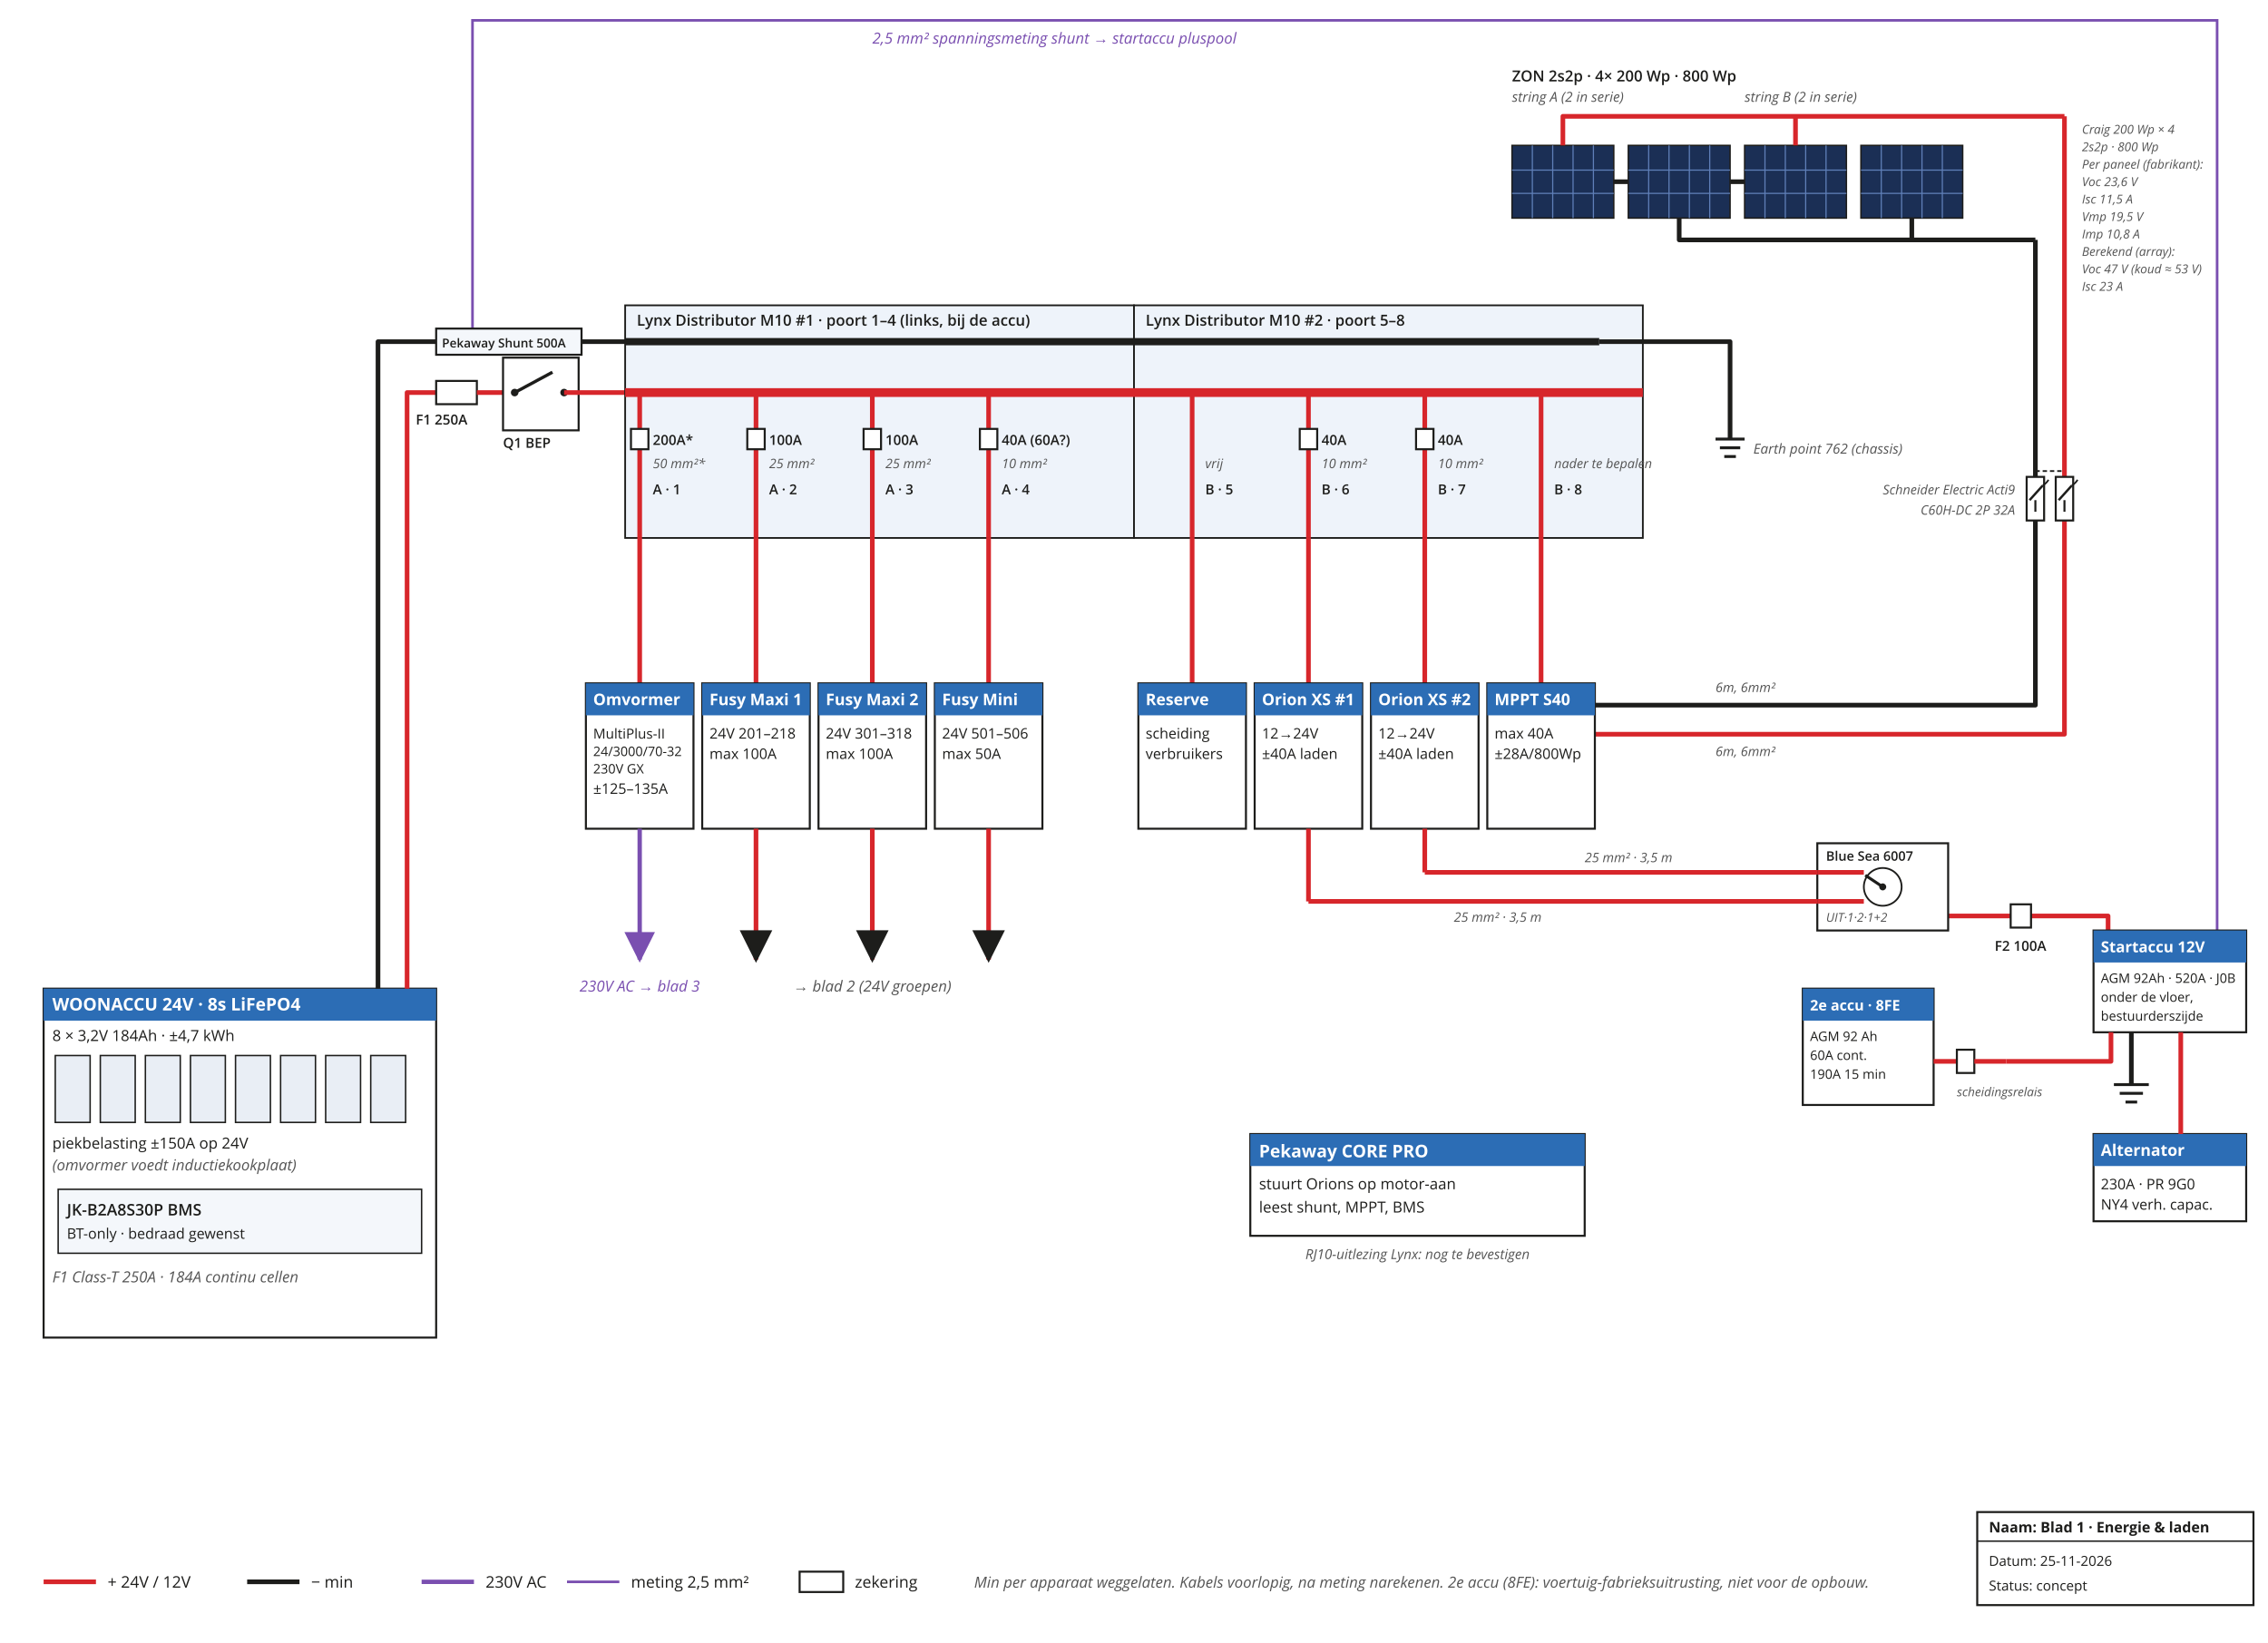
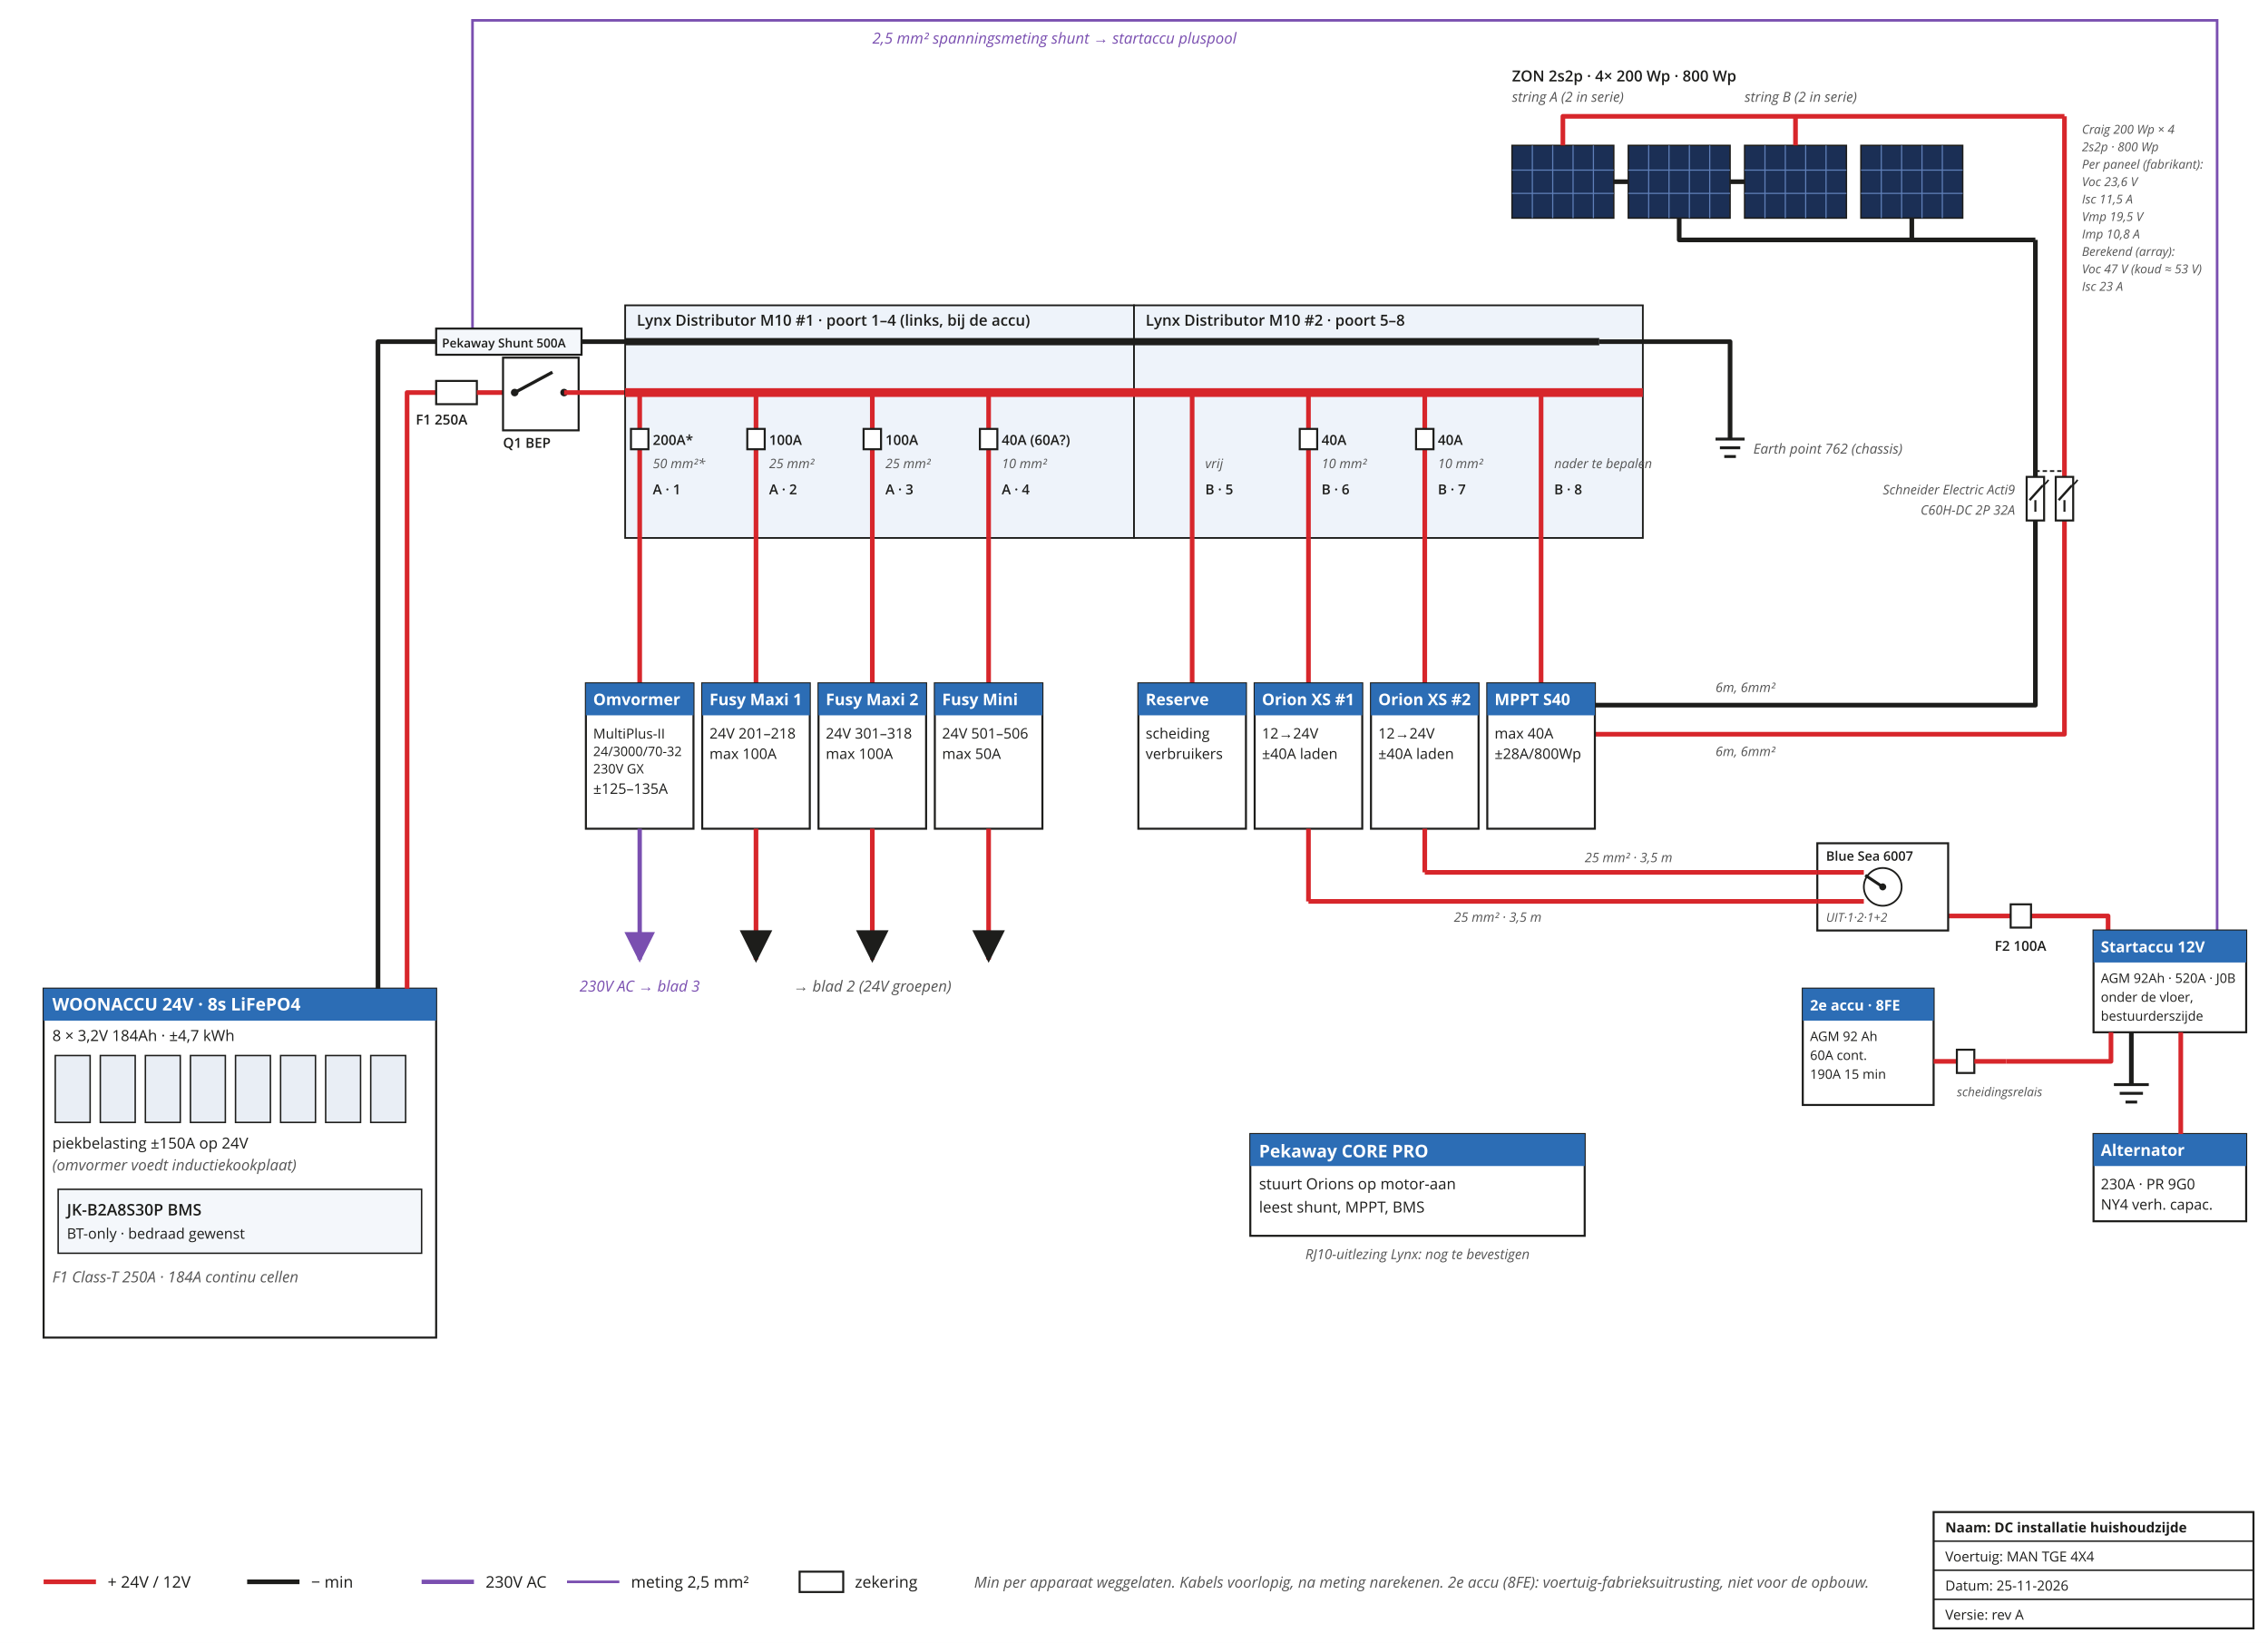
<svg xmlns="http://www.w3.org/2000/svg" viewBox="0 0 1560 1130" role="img" aria-label="Blad 1 energie en laden: woonaccu links onder, Lynx A en B midden met poorten 1 tot 8, zon 2s2p rechtsboven, 12V voertuigdelen rechts.">
  <rect width="100%" height="100%" fill="#fff" />
  <defs>
    <style>.p{stroke:#d7262b;stroke-width:3.2;fill:none;stroke-linejoin:round}
.n{stroke:#1d1d1b;stroke-width:3.2;fill:none;stroke-linejoin:round}
.ac{stroke:#7a4fb0;stroke-width:3;fill:none}
.box{fill:#fff;stroke:#1d1d1b;stroke-width:1.4}
.hd{fill:#2c6db5}
.ht{fill:#fff;font:700 12px 'Open Sans',Arial,sans-serif}
.bt{fill:#1d1d1b;font:400 11px 'Open Sans',Arial,sans-serif}
.lb{fill:#1d1d1b;font:600 11px 'Open Sans',Arial,sans-serif}
.cb{fill:#555;font:italic 400 10.5px 'Open Sans',Arial,sans-serif}
.fz{fill:#fff;stroke:#1d1d1b;stroke-width:1.4}
.fr{fill:#eef3fa;stroke:#1d1d1b;stroke-width:1.2}
.pv{fill:#1b2f55;stroke:#1d1d1b}
</style>
    <marker id="ar" viewBox="0 0 10 10" refX="9" refY="5" markerWidth="7" markerHeight="7" orient="auto-start-reverse">
      <path d="M0 0L10 5L0 10z" fill="#1d1d1b" />
    </marker>
    <marker id="arp" viewBox="0 0 10 10" refX="9" refY="5" markerWidth="7" markerHeight="7" orient="auto-start-reverse">
      <path d="M0 0L10 5L0 10z" fill="#7a4fb0" />
    </marker>
    <g id="pvp">
      <rect width="70" height="50" class="pv" />
      <path d="M0 17H70M0 33H70M14 0V50M28 0V50M42 0V50M56 0V50" stroke="#5f7fb8" stroke-width=".8" />
    </g>
  </defs>
  <g transform="translate(0,40)">
    <use href="#pvp" x="1040" y="60" />
    <use href="#pvp" x="1120" y="60" />
    <use href="#pvp" x="1200" y="60" />
    <use href="#pvp" x="1280" y="60" />
    <path d="M1110 85H1120" class="n" />
    <path d="M1190 85H1200" class="n" />
    <path d="M1075 60V40H1420" class="p" />
    <path d="M1155 110V125H1400" class="n" />
    <path d="M1235 60V40" class="p" />
    <path d="M1315 110V125" class="n" />
    <text x="1432" y="52" class="cb" style="font-size:8.5px">Craig 200 Wp × 4</text>
    <text x="1432" y="64" class="cb" style="font-size:8.5px">2s2p · 800 Wp</text>
    <text x="1432" y="76" class="cb" style="font-size:8.5px">Per paneel (fabrikant):</text>
    <text x="1432" y="88" class="cb" style="font-size:8.5px">Voc 23,6 V</text>
    <text x="1432" y="100" class="cb" style="font-size:8.5px">Isc 11,5 A</text>
    <text x="1432" y="112" class="cb" style="font-size:8.5px">Vmp 19,5 V</text>
    <text x="1432" y="124" class="cb" style="font-size:8.5px">Imp 10,8 A</text>
    <text x="1432" y="136" class="cb" style="font-size:8.5px">Berekend (array):</text>
    <text x="1432" y="148" class="cb" style="font-size:8.5px">Voc 47 V (koud ≈ 53 V)</text>
    <text x="1432" y="160" class="cb" style="font-size:8.5px">Isc 23 A</text>
    <text x="1040" y="30" class="cb" style="font-size:9.5px">string A (2 in serie)</text>
    <text x="1200" y="30" class="cb" style="font-size:9.5px">string B (2 in serie)</text>
    <text x="1040" y="16" class="lb" style="font-size:10.5px">ZON 2s2p · 4× 200 Wp · 800 Wp</text>
    <path d="M1420 40V465H1097" class="p" />
    <text x="1180" y="480" class="cb" style="font-size:9px">6m, 6mm²</text>
    <path d="M1400 125V445H1097" class="n" />
    <text x="1180" y="436" class="cb" style="font-size:9px">6m, 6mm²</text>
    <path d="M1400 284H1420" stroke="#1d1d1b" stroke-width="1.2" stroke-dasharray="3 2" />
    <rect x="1394" y="288" width="12" height="30" fill="#fff" stroke="#1d1d1b" stroke-width="1.4" />
    <path d="M1400 312V304" stroke="#1d1d1b" stroke-width="1.4" />
    <path d="M1396 304L1405 294" stroke="#1d1d1b" stroke-width="1.6" />
    <path d="M1405 294Q1408 292 1409 290" stroke="#1d1d1b" stroke-width="1.2" fill="none" />
    <rect x="1414" y="288" width="12" height="30" fill="#fff" stroke="#1d1d1b" stroke-width="1.4" />
    <path d="M1420 312V304" stroke="#1d1d1b" stroke-width="1.4" />
    <path d="M1416 304L1425 294" stroke="#1d1d1b" stroke-width="1.6" />
    <path d="M1425 294Q1428 292 1429 290" stroke="#1d1d1b" stroke-width="1.2" fill="none" />
    <text x="1386" y="300" class="cb" style="font-size:9px" text-anchor="end">Schneider Electric Acti9</text>
    <text x="1386" y="314" class="cb" style="font-size:9px" text-anchor="end">C60H-DC 2P 32A</text>
    <path d="M325 187V-26H1525V600" stroke="#7a4fb0" stroke-width="1.8" fill="none" />
    <text x="600" y="-10" class="cb" style="fill:#7a4fb0">2,5 mm² spanningsmeting shunt → startaccu pluspool</text>
    <rect x="30" y="640" width="270" height="240" class="box" />
    <rect x="30" y="640" width="270" height="22" class="hd" />
    <text x="36" y="655" class="ht">WOONACCU 24V · 8s LiFePO4</text>
    <text x="36" y="676" class="bt" style="font-size:10.5px">8 × 3,2V 184Ah · ±4,7 kWh</text>
    <rect x="38" y="686" width="24" height="46" fill="#e9eef5" stroke="#1d1d1b" />
    <rect x="69" y="686" width="24" height="46" fill="#e9eef5" stroke="#1d1d1b" />
    <rect x="100" y="686" width="24" height="46" fill="#e9eef5" stroke="#1d1d1b" />
    <rect x="131" y="686" width="24" height="46" fill="#e9eef5" stroke="#1d1d1b" />
    <rect x="162" y="686" width="24" height="46" fill="#e9eef5" stroke="#1d1d1b" />
    <rect x="193" y="686" width="24" height="46" fill="#e9eef5" stroke="#1d1d1b" />
    <rect x="224" y="686" width="24" height="46" fill="#e9eef5" stroke="#1d1d1b" />
    <rect x="255" y="686" width="24" height="46" fill="#e9eef5" stroke="#1d1d1b" />
    <text x="36" y="750" class="bt" style="font-size:10.5px">piekbelasting ±150A op 24V</text>
    <text x="36" y="765" class="cb">(omvormer voedt inductiekookplaat)</text>
    <rect x="40" y="778" width="250" height="44" fill="#f4f7fb" stroke="#1d1d1b" />
    <text x="46" y="796" class="lb">JK-B2A8S30P BMS</text>
    <text x="46" y="812" class="bt" style="font-size:10px">BT-only · bedraad gewenst</text>
    <text x="36" y="842" class="cb">F1 Class-T 250A · 184A continu cellen</text>
    <path d="M260 640V195H300" class="n" />
    <path d="M280 640V230H300" class="p" />
    <path d="M400 195H430" class="n" />
    <rect x="300" y="186" width="100" height="18" class="box" style="fill:#f4f7fb" />
    <text x="304" y="199" class="lb" style="font-size:8.5px">Pekaway Shunt 500A</text>
    <rect x="300" y="222" width="28" height="16" class="fz" />
    <text x="286" y="252" class="lb" style="font-size:9.5px">F1 250A</text>
    <path d="M328 230H346" class="p" />
    <rect x="346" y="206" width="52" height="50" fill="none" stroke="#1d1d1b" stroke-width="1.4" />
    <circle cx="354" cy="230" r="2.6" fill="#1d1d1b" />
    <circle cx="388" cy="230" r="2.6" fill="#1d1d1b" />
    <path d="M354 230L380 216" stroke="#1d1d1b" stroke-width="2.2" />
    <path d="M388 230H430" class="p" />
    <text x="346" y="268" class="lb" style="font-size:9.5px">Q1 BEP</text>
    <rect x="430" y="170" width="350" height="160" class="fr" />
    <text x="438" y="184" class="lb" style="font-size:10.5px">Lynx Distributor M10 #1 · poort 1–4 (links, bij de accu)</text>
    <rect x="780" y="170" width="350" height="160" class="fr" />
    <text x="788" y="184" class="lb" style="font-size:10.5px">Lynx Distributor M10 #2 · poort 5–8</text>
    <path d="M430 195H1100" class="n" style="stroke-width:5" />
    <path d="M430 230H1130" class="p" style="stroke-width:6" />
    <path d="M1100 195H1190V262" class="n" />
    <path d="M1180 262H1200M1183 268H1197M1186 274H1194" stroke="#1d1d1b" stroke-width="2" />
    <text x="1206" y="272" class="cb" style="font-size:9.5px">Earth point 762 (chassis)</text>
    <path d="M440 230V330" class="p" />
    <rect x="434" y="255" width="12" height="14" class="fz" />
    <text x="449" y="266" class="lb" style="font-size:9.5px">200A*</text>
    <text x="449" y="282" class="cb" style="font-size:9px">50 mm²*</text>
    <text x="449" y="300" class="lb" style="font-size:9.5px">A · 1</text>
    <path d="M440 330V430" class="p" />
    <path d="M520 230V330" class="p" />
    <rect x="514" y="255" width="12" height="14" class="fz" />
    <text x="529" y="266" class="lb" style="font-size:9.5px">100A</text>
    <text x="529" y="282" class="cb" style="font-size:9px">25 mm²</text>
    <text x="529" y="300" class="lb" style="font-size:9.5px">A · 2</text>
    <path d="M520 330V430" class="p" />
    <path d="M600 230V330" class="p" />
    <rect x="594" y="255" width="12" height="14" class="fz" />
    <text x="609" y="266" class="lb" style="font-size:9.5px">100A</text>
    <text x="609" y="282" class="cb" style="font-size:9px">25 mm²</text>
    <text x="609" y="300" class="lb" style="font-size:9.5px">A · 3</text>
    <path d="M600 330V430" class="p" />
    <path d="M680 230V330" class="p" />
    <rect x="674" y="255" width="12" height="14" class="fz" />
    <text x="689" y="266" class="lb" style="font-size:9.5px">40A (60A?)</text>
    <text x="689" y="282" class="cb" style="font-size:9px">10 mm²</text>
    <text x="689" y="300" class="lb" style="font-size:9.5px">A · 4</text>
    <path d="M680 330V430" class="p" />
    <path d="M820 230V330" class="p" />
    <text x="829" y="282" class="cb" style="font-size:9px">vrij</text>
    <text x="829" y="300" class="lb" style="font-size:9.5px">B · 5</text>
    <path d="M820 330V430" class="p" />
    <path d="M900 230V330" class="p" />
    <rect x="894" y="255" width="12" height="14" class="fz" />
    <text x="909" y="266" class="lb" style="font-size:9.5px">40A</text>
    <text x="909" y="282" class="cb" style="font-size:9px">10 mm²</text>
    <text x="909" y="300" class="lb" style="font-size:9.5px">B · 6</text>
    <path d="M900 330V430" class="p" />
    <path d="M980 230V330" class="p" />
    <rect x="974" y="255" width="12" height="14" class="fz" />
    <text x="989" y="266" class="lb" style="font-size:9.5px">40A</text>
    <text x="989" y="282" class="cb" style="font-size:9px">10 mm²</text>
    <text x="989" y="300" class="lb" style="font-size:9.5px">B · 7</text>
    <path d="M980 330V430" class="p" />
    <path d="M1060 230V330" class="p" />
    <text x="1069" y="282" class="cb" style="font-size:9px">nader te bepalen</text>
    <text x="1069" y="300" class="lb" style="font-size:9.5px">B · 8</text>
    <path d="M1060 330V430" class="p" />
    <rect x="403" y="430" width="74" height="100" class="box" />
    <rect x="403" y="430" width="74" height="22" class="hd" />
    <text x="408" y="445" class="ht" style="font-size:11px">Omvormer</text>
    <text x="408" y="468" class="bt" style="font-size:9.5px">MultiPlus-II</text>
    <text x="408" y="480" class="bt" style="font-size:9px">24/3000/70-32</text>
    <text x="408" y="492" class="bt" style="font-size:9px">230V GX</text>
    <text x="408" y="506" class="bt" style="font-size:10px">±125–135A</text>
    <rect x="483" y="430" width="74" height="100" class="box" />
    <rect x="483" y="430" width="74" height="22" class="hd" />
    <text x="488" y="445" class="ht" style="font-size:11px">Fusy Maxi 1</text>
    <text x="488" y="468" class="bt" style="font-size:10px">24V 201–218</text>
    <text x="488" y="482" class="bt" style="font-size:10px">max 100A</text>
    <rect x="563" y="430" width="74" height="100" class="box" />
    <rect x="563" y="430" width="74" height="22" class="hd" />
    <text x="568" y="445" class="ht" style="font-size:11px">Fusy Maxi 2</text>
    <text x="568" y="468" class="bt" style="font-size:10px">24V 301–318</text>
    <text x="568" y="482" class="bt" style="font-size:10px">max 100A</text>
    <rect x="643" y="430" width="74" height="100" class="box" />
    <rect x="643" y="430" width="74" height="22" class="hd" />
    <text x="648" y="445" class="ht" style="font-size:11px">Fusy Mini</text>
    <text x="648" y="468" class="bt" style="font-size:10px">24V 501–506</text>
    <text x="648" y="482" class="bt" style="font-size:10px">max 50A</text>
    <rect x="783" y="430" width="74" height="100" class="box" />
    <rect x="783" y="430" width="74" height="22" class="hd" />
    <text x="788" y="445" class="ht" style="font-size:11px">Reserve</text>
    <text x="788" y="468" class="bt" style="font-size:10px">scheiding</text>
    <text x="788" y="482" class="bt" style="font-size:10px">verbruikers</text>
    <rect x="863" y="430" width="74" height="100" class="box" />
    <rect x="863" y="430" width="74" height="22" class="hd" />
    <text x="868" y="445" class="ht" style="font-size:11px">Orion XS #1</text>
    <text x="868" y="468" class="bt" style="font-size:10px">12→24V</text>
    <text x="868" y="482" class="bt" style="font-size:10px">±40A laden</text>
    <rect x="943" y="430" width="74" height="100" class="box" />
    <rect x="943" y="430" width="74" height="22" class="hd" />
    <text x="948" y="445" class="ht" style="font-size:11px">Orion XS #2</text>
    <text x="948" y="468" class="bt" style="font-size:10px">12→24V</text>
    <text x="948" y="482" class="bt" style="font-size:10px">±40A laden</text>
    <rect x="1023" y="430" width="74" height="100" class="box" />
    <rect x="1023" y="430" width="74" height="22" class="hd" />
    <text x="1028" y="445" class="ht" style="font-size:11px">MPPT S40</text>
    <text x="1028" y="468" class="bt" style="font-size:10px">max 40A</text>
    <text x="1028" y="482" class="bt" style="font-size:10px">±28A/800Wp</text>
    <path d="M440 530V620" class="ac" marker-end="url(#arp)" />
    <text x="440" y="642" class="cb" text-anchor="middle" style="fill:#7a4fb0">230V AC → blad 3</text>
    <path d="M520 530V620" class="p" marker-end="url(#ar)" />
    <path d="M600 530V620" class="p" marker-end="url(#ar)" />
    <path d="M680 530V620" class="p" marker-end="url(#ar)" />
    <text x="600" y="642" class="cb" text-anchor="middle">→ blad 2 (24V groepen)</text>
    <path d="M1450 600V590H1340" class="p" />
    <rect x="1383" y="582" width="14" height="16" class="fz" />
    <text x="1372" y="614" class="lb" style="font-size:9.5px">F2 100A</text>
    <rect x="1250" y="540" width="90" height="60" class="box" />
    <circle cx="1295" cy="570" r="13" fill="#fff" stroke="#1d1d1b" stroke-width="1.2" />
    <circle cx="1295" cy="570" r="2.4" fill="#1d1d1b" />
    <path d="M1295 570L1283 562" stroke="#1d1d1b" stroke-width="2" />
    <text x="1256" y="552" class="lb" style="font-size:9px">Blue Sea 6007</text>
    <text x="1256" y="594" class="cb" style="font-size:8.5px">UIT·1·2·1+2</text>
    <path d="M1250 560H1282" class="p" />
    <path d="M1250 580H1282" class="p" />
    <path d="M980 560V530" class="p" />
    <path d="M980 560H1250" class="p" />
    <path d="M900 580V530" class="p" />
    <path d="M900 580H1250" class="p" />
    <text x="1090" y="553" class="cb" style="font-size:9px">25 mm² · 3,5 m</text>
    <text x="1000" y="594" class="cb" style="font-size:9px">25 mm² · 3,5 m</text>
    <rect x="1440" y="600" width="105" height="70" class="box" />
    <rect x="1440" y="600" width="105" height="22" class="hd" />
    <text x="1445" y="615" class="ht" style="font-size:10.5px">Startaccu 12V</text>
    <text x="1445" y="636" class="bt" style="font-size:9px">AGM 92Ah · 520A · J0B</text>
    <text x="1445" y="649" class="bt" style="font-size:9px">onder de vloer,</text>
    <text x="1445" y="662" class="bt" style="font-size:9px">bestuurderszijde</text>
    <rect x="1240" y="640" width="90" height="80" class="box" />
    <rect x="1240" y="640" width="90" height="22" class="hd" />
    <text x="1245" y="655" class="ht" style="font-size:10px">2e accu · 8FE</text>
    <text x="1245" y="676" class="bt" style="font-size:9px">AGM 92 Ah</text>
    <text x="1245" y="689" class="bt" style="font-size:9px">60A cont.</text>
    <text x="1245" y="702" class="bt" style="font-size:9px">190A 15 min</text>
    <path d="M1330 690H1346" class="p" />
    <rect x="1346" y="682" width="12" height="16" class="fz" />
    <path d="M1358 690H1380" class="p" />
    <text x="1346" y="714" class="cb" style="font-size:8.5px">scheidingsrelais</text>
    <path d="M1380 690H1452V670" class="p" />
    <path d="M1466 670V706" class="n" />
    <path d="M1454 706H1478M1458 712H1474M1462 718H1470" stroke="#1d1d1b" stroke-width="2" />
    <rect x="1440" y="740" width="105" height="60" class="box" />
    <rect x="1440" y="740" width="105" height="22" class="hd" />
    <text x="1445" y="755" class="ht" style="font-size:11px">Alternator</text>
    <text x="1445" y="778" class="bt" style="font-size:10px">230A · PR 9G0</text>
    <text x="1445" y="792" class="bt" style="font-size:10px">NY4 verh. capac.</text>
    <path d="M1500 740V670" class="p" />
    <rect x="860" y="740" width="230" height="70" class="box" />
    <rect x="860" y="740" width="230" height="22" class="hd" />
    <text x="866" y="756" class="ht">Pekaway CORE PRO</text>
    <text x="866" y="778" class="bt" style="font-size:10.5px">stuurt Orions op motor-aan</text>
    <text x="866" y="794" class="bt" style="font-size:10.5px">leest shunt, MPPT, BMS</text>
    <text x="975" y="826" class="cb" text-anchor="middle" style="font-size:9.5px">RJ10-uitlezing Lynx: nog te bevestigen</text>
    <g transform="translate(30,1040)">
      <path d="M0 8H36" class="p" />
      <text x="44" y="12" class="bt">+ 24V / 12V</text>
      <path d="M140 8H176" class="n" />
      <text x="184" y="12" class="bt">− min</text>
      <path d="M260 8H296" class="ac" />
      <text x="304" y="12" class="bt">230V AC</text>
      <path d="M360 8H396" stroke="#7a4fb0" stroke-width="1.8" />
      <text x="404" y="12" class="bt">meting 2,5 mm²</text>
      <rect x="520" y="1" width="30" height="14" class="fz" />
      <text x="558" y="12" class="bt">zekering</text>
      <text x="640" y="12" class="cb">Min per apparaat weggelaten. Kabels voorlopig, na meting narekenen. 2e accu (8FE): voertuig-fabrieksuitrusting, niet voor de opbouw.</text>
    </g>
  </g>
  <g font-family="Open Sans,Arial,sans-serif">
-     <rect x="1360" y="1040" width="190" height="64" fill="#fff" stroke="#1d1d1b" stroke-width="1.4" />
-     <path d="M1360 1060H1550" stroke="#1d1d1b" stroke-width="1" />
-     <text x="1368" y="1054" font-size="10" font-weight="700" fill="#1d1d1b">Naam: Blad 1 · Energie &amp; laden</text>
-     <text x="1368" y="1077" font-size="9.5" fill="#1d1d1b">Datum: 25-11-2026</text>
-     <text x="1368" y="1094" font-size="9.5" fill="#1d1d1b">Status: concept</text>
+     <rect x="1330" y="1040" width="220" height="80" fill="#fff" stroke="#1d1d1b" stroke-width="1.4" />
+     <path d="M1330 1060H1550M1330 1080H1550M1330 1100H1550" stroke="#1d1d1b" stroke-width="1" />
+     <text x="1338" y="1054" font-size="9.5" font-weight="700" fill="#1d1d1b">Naam: DC installatie huishoudzijde</text>
+     <text x="1338" y="1074" font-size="9.5" fill="#1d1d1b">Voertuig: MAN TGE 4X4</text>
+     <text x="1338" y="1094" font-size="9.5" fill="#1d1d1b">Datum: 25-11-2026</text>
+     <text x="1338" y="1114" font-size="9.5" fill="#1d1d1b">Versie: rev A</text>
  </g>
</svg>
